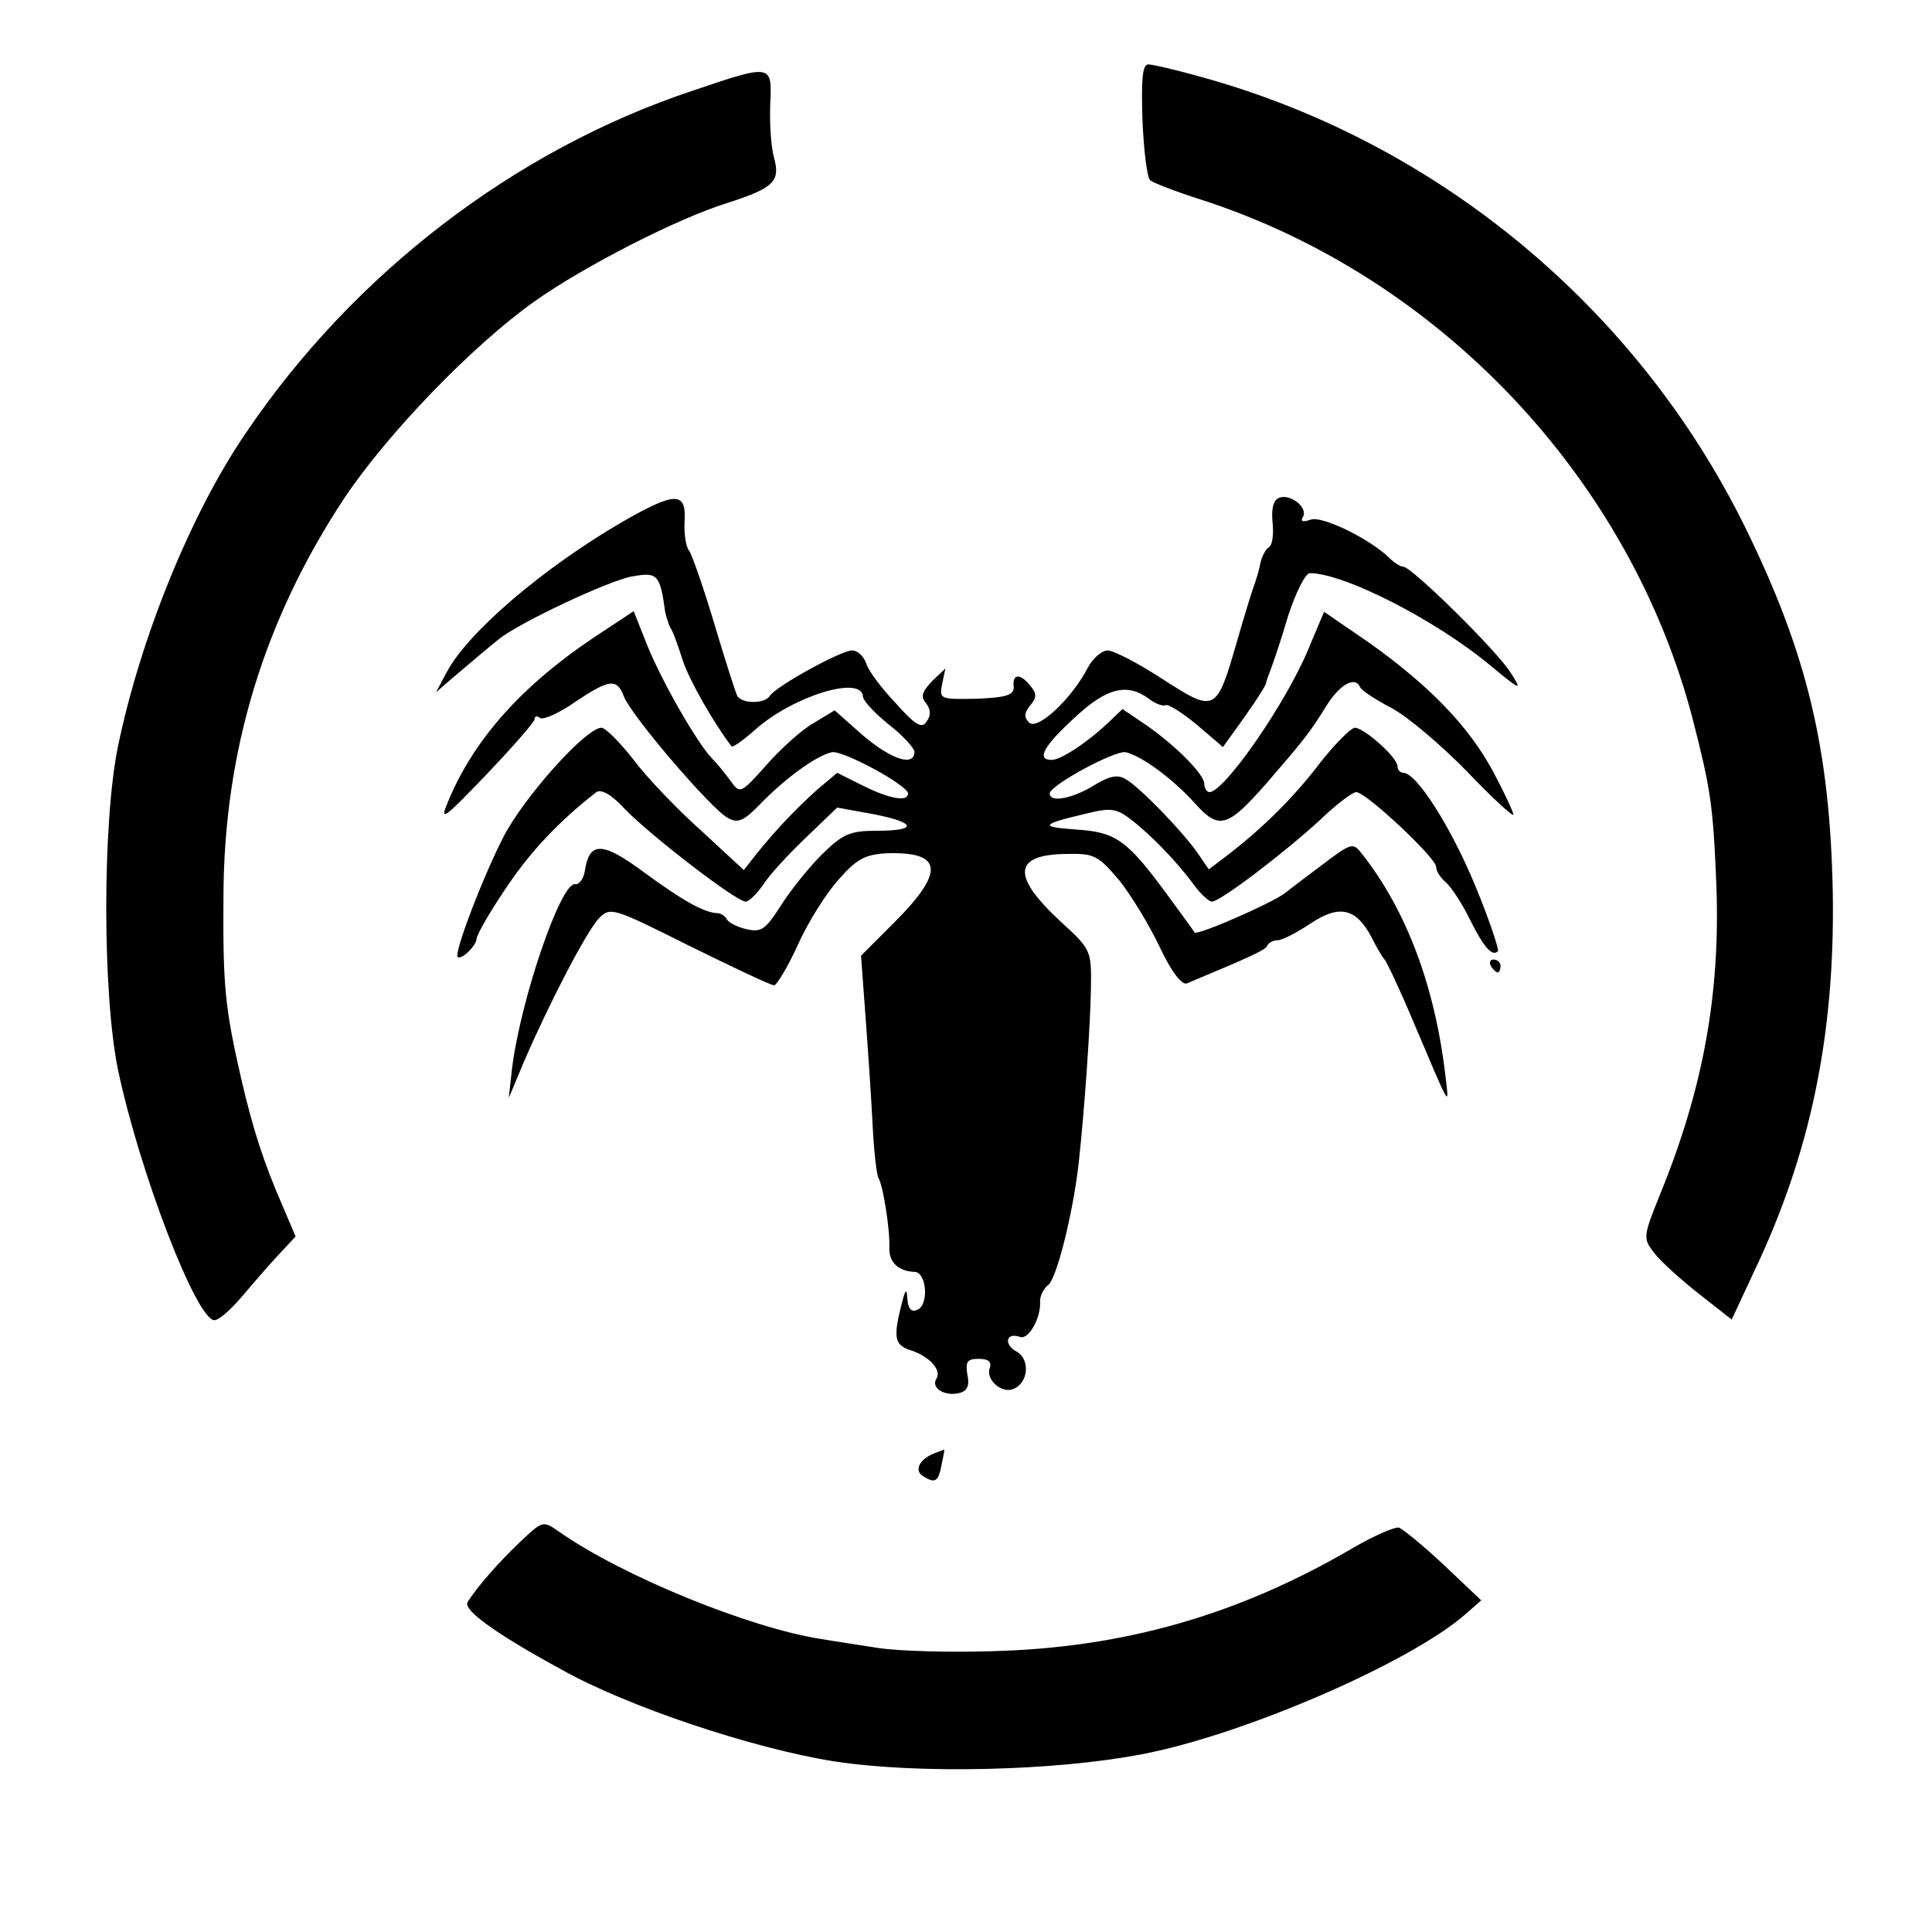
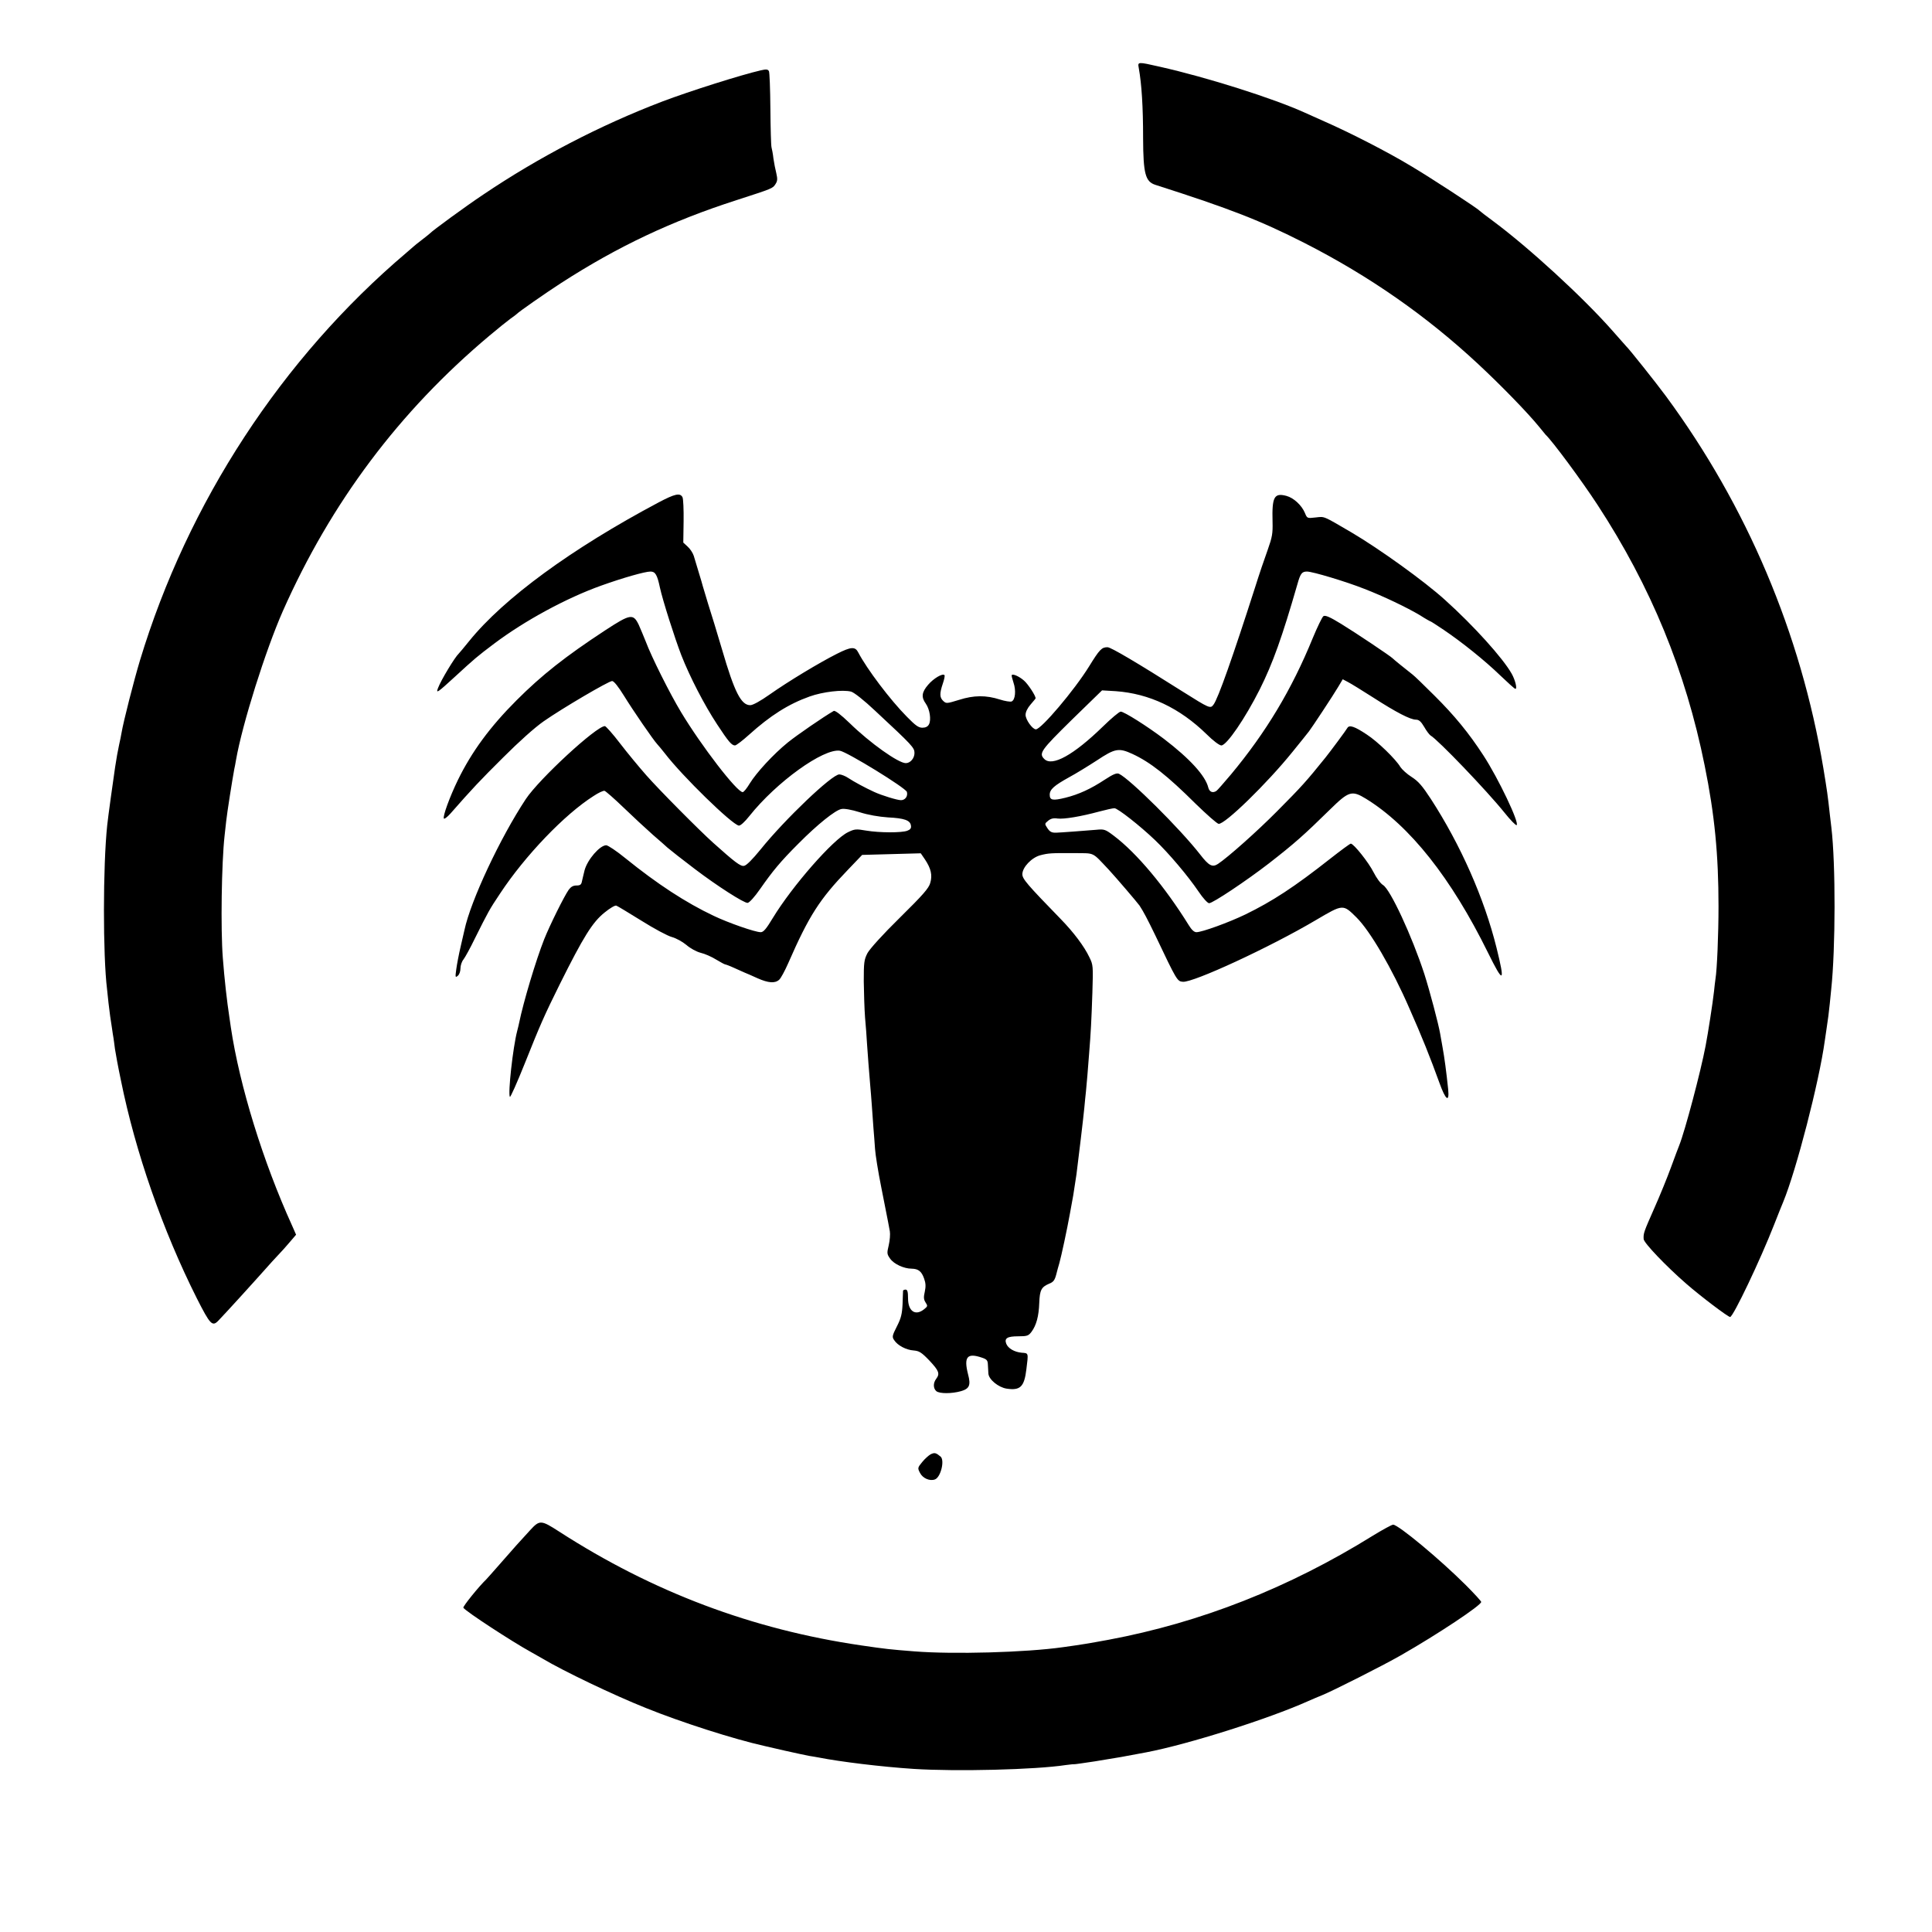
- <svg xmlns="http://www.w3.org/2000/svg" version="1.0" width="300pt" height="300pt" viewBox="0 0 300 300" preserveAspectRatio="xMidYMid meet">
-   <g transform="translate(0,300) scale(0.1,-0.1)" fill="#000000" stroke="none">
-     <path d="M1774 2814 c2 -47 7 -89 12 -94 5 -4 41 -18 79 -30 369 -119 665 -431 763 -805 28 -109 32 -134 37 -255 7 -171 -20 -320 -87 -484 -27 -67 -27 -69 -9 -92 10 -13 41 -41 69 -63 l51 -40 34 73 c88 184 126 367 123 586 -4 227 -40 376 -137 573 -168 340 -477 596 -842 697 -39 11 -77 20 -84 20 -9 0 -11 -23 -9 -86z" />
-     <path d="M1075 2859 c-276 -92 -526 -284 -693 -531 -85 -124 -164 -318 -199 -488 -24 -118 -24 -382 0 -500 33 -158 122 -390 150 -390 7 0 26 17 42 36 17 20 42 49 57 65 l27 29 -20 47 c-30 69 -46 119 -64 196 -26 113 -29 146 -28 287 1 224 63 428 188 617 67 100 199 237 295 305 76 54 222 129 300 153 71 23 82 33 72 70 -5 17 -7 54 -6 83 3 63 3 63 -121 21z" />
-     <path d="M967 2190 c-124 -72 -242 -173 -274 -235 l-16 -30 23 20 c46 39 59 50 74 62 30 25 172 92 208 98 39 7 43 3 51 -56 2 -8 5 -18 8 -24 4 -5 12 -28 19 -50 10 -31 49 -99 76 -134 2 -2 19 10 39 28 59 51 164 83 165 49 1 -7 19 -26 40 -43 21 -16 39 -36 40 -42 0 -24 -35 -13 -80 25 l-44 39 -33 -20 c-18 -10 -51 -40 -73 -65 -40 -45 -41 -45 -56 -24 -8 11 -21 27 -29 35 -22 23 -76 116 -100 175 l-21 53 -62 -41 c-112 -75 -186 -158 -226 -254 -14 -33 -8 -29 59 41 41 43 75 82 75 86 0 5 4 6 9 2 5 -3 30 8 54 25 54 36 65 37 76 8 12 -30 135 -174 161 -188 16 -9 25 -5 52 23 38 39 86 74 110 79 17 3 117 -51 118 -64 0 -14 -30 -8 -70 12 l-40 20 -32 -27 c-32 -29 -63 -61 -95 -101 l-18 -23 -66 61 c-37 33 -84 82 -105 110 -21 27 -44 50 -50 50 -24 0 -121 -108 -153 -171 -30 -59 -70 -162 -71 -183 0 -5 7 -3 15 4 8 7 15 17 15 22 0 6 20 41 45 78 38 57 82 104 141 150 8 5 24 -4 45 -27 40 -41 172 -143 187 -143 5 0 17 12 27 26 9 15 39 47 66 73 l49 47 55 -10 c68 -13 71 -26 7 -26 -43 0 -53 -5 -86 -37 -20 -20 -49 -56 -64 -80 -23 -36 -30 -41 -52 -36 -14 3 -28 10 -31 15 -3 6 -10 10 -15 10 -21 1 -53 19 -112 62 -67 50 -87 50 -94 3 -2 -12 -9 -21 -15 -20 -22 4 -85 -180 -98 -287 l-5 -45 23 55 c41 95 98 204 117 224 18 18 21 17 141 -43 67 -33 126 -61 131 -61 4 0 21 28 37 63 15 34 44 80 63 101 28 32 41 39 74 41 88 3 92 -28 13 -107 l-52 -52 7 -95 c4 -53 9 -128 11 -168 2 -40 6 -76 9 -82 7 -11 18 -79 17 -108 -1 -23 14 -37 39 -38 19 0 23 -52 4 -59 -9 -4 -14 2 -15 17 -1 17 -3 16 -9 -8 -13 -51 -11 -63 12 -71 30 -9 51 -31 42 -45 -9 -14 13 -28 36 -22 12 3 16 12 12 29 -3 20 0 24 18 24 15 0 20 -5 17 -14 -7 -18 18 -40 36 -33 24 9 27 46 6 58 -21 11 -17 31 5 23 13 -5 33 30 31 56 0 8 6 20 13 25 13 11 38 110 47 189 9 82 18 212 19 271 1 59 0 61 -46 103 -78 72 -75 105 8 106 43 1 49 -2 82 -41 19 -24 47 -70 63 -104 18 -38 34 -59 42 -56 98 41 123 52 125 59 2 4 9 8 16 8 7 0 30 12 51 26 45 30 71 24 95 -22 8 -16 17 -31 20 -34 3 -3 23 -45 44 -95 59 -139 56 -134 51 -90 -16 141 -60 260 -130 349 -14 18 -16 18 -62 -17 -27 -20 -53 -40 -58 -44 -21 -16 -136 -66 -140 -61 -1 2 -20 28 -42 58 -63 86 -80 98 -143 102 -57 4 -54 8 18 25 37 9 46 8 70 -11 32 -25 70 -65 96 -100 10 -14 23 -26 28 -26 13 0 115 78 168 127 25 24 50 43 56 43 15 0 124 -102 124 -116 0 -7 7 -17 15 -24 8 -7 25 -32 37 -57 22 -44 35 -59 44 -50 2 2 -13 48 -35 101 -37 90 -91 176 -112 176 -5 0 -9 5 -9 10 0 14 -51 59 -66 60 -6 0 -30 -24 -53 -53 -40 -53 -89 -102 -145 -145 l-29 -22 -15 22 c-21 32 -93 107 -114 118 -12 8 -26 5 -50 -10 -33 -20 -68 -27 -68 -12 1 13 101 67 118 64 25 -6 73 -41 108 -80 37 -41 50 -37 110 31 57 66 67 78 93 120 21 34 45 48 53 30 2 -5 23 -19 48 -32 25 -13 78 -58 118 -99 39 -41 72 -71 72 -67 0 4 -14 34 -31 66 -38 71 -99 134 -193 201 l-70 48 -24 -57 c-35 -85 -131 -223 -154 -223 -4 0 -8 6 -8 13 0 15 -48 63 -96 95 l-31 21 -23 -22 c-33 -31 -73 -57 -87 -57 -24 0 -13 21 35 65 50 47 82 55 116 30 10 -8 22 -12 26 -10 4 2 25 -11 48 -30 l41 -35 33 46 c18 25 33 49 34 53 0 3 4 13 7 21 3 8 16 45 27 83 12 37 27 67 34 67 53 0 196 -73 281 -144 47 -39 49 -39 31 -11 -20 33 -154 165 -167 165 -4 0 -14 6 -21 13 -30 30 -106 67 -123 60 -12 -4 -16 -3 -12 4 9 14 -19 37 -37 30 -9 -4 -12 -17 -10 -38 2 -18 0 -36 -6 -39 -5 -3 -11 -15 -13 -25 -2 -11 -7 -27 -10 -35 -3 -8 -15 -47 -26 -85 -32 -112 -34 -112 -115 -60 -38 25 -77 45 -86 45 -9 0 -23 -12 -31 -27 -24 -47 -78 -98 -91 -85 -8 8 -8 15 2 27 10 12 10 18 0 30 -16 20 -28 19 -26 -1 1 -13 -10 -17 -57 -19 -57 -1 -59 -1 -54 23 l5 24 -21 -20 c-15 -16 -18 -24 -9 -34 7 -9 8 -19 1 -28 -7 -12 -17 -7 -48 28 -22 23 -43 51 -46 62 -4 11 -13 20 -22 20 -17 0 -119 -56 -128 -71 -8 -12 -42 -12 -50 0 -3 6 -19 56 -36 113 -17 57 -35 108 -39 113 -5 6 -8 26 -7 45 3 47 -14 47 -96 0z" />
-     <path d="M2315 1500 c3 -5 8 -10 11 -10 2 0 4 5 4 10 0 6 -5 10 -11 10 -5 0 -7 -4 -4 -10z" />
-     <path d="M1450 743 c-22 -9 -31 -26 -17 -35 19 -12 24 -9 29 17 3 14 5 25 4 24 0 0 -8 -3 -16 -6z" />
-     <path d="M809 607 c-34 -32 -69 -72 -83 -95 -7 -12 44 -49 145 -104 103 -58 298 -123 424 -143 130 -20 343 -15 478 11 158 30 416 142 502 217 l25 22 -58 55 c-32 30 -64 56 -70 58 -7 1 -39 -13 -70 -31 -179 -105 -358 -156 -563 -161 -63 -2 -142 0 -175 5 -32 5 -72 11 -89 14 -111 17 -309 98 -406 166 -26 18 -26 18 -60 -14z" />
+ <svg xmlns="http://www.w3.org/2000/svg" version="1.0" width="1200pt" height="1200pt" viewBox="0 0 1200 1200" preserveAspectRatio="xMidYMid meet">
+   <g transform="translate(0,1200) scale(0.1,-0.1)" fill="#000000" stroke="none">
+     <path d="M7073 11578 c18 -101 27 -239 27 -438 1 -219 14 -268 76 -288 469 -150 652 -222 926 -361 402 -205 757 -452 1079 -752 145 -135 307 -302 378 -389 20 -25 38 -47 41 -50 42 -39 224 -285 322 -435 332 -508 548 -1034 666 -1620 62 -305 86 -554 86 -875 0 -170 -9 -392 -19 -451 -2 -13 -6 -48 -9 -77 -8 -72 -37 -259 -52 -337 -30 -159 -128 -529 -164 -619 -5 -12 -28 -73 -51 -136 -23 -63 -70 -179 -105 -257 -64 -145 -67 -153 -65 -189 1 -24 141 -170 264 -277 93 -81 260 -207 273 -207 19 0 188 355 274 575 24 61 49 124 56 140 81 196 223 745 258 1000 3 22 8 56 11 75 9 60 15 103 20 155 3 28 7 68 9 90 27 252 28 778 1 1005 -2 19 -7 58 -10 85 -12 111 -17 146 -40 285 -140 836 -474 1626 -978 2310 -59 80 -229 294 -247 310 -3 3 -41 46 -84 95 -183 208 -519 516 -741 681 -44 32 -82 62 -85 65 -11 14 -311 210 -430 280 -141 85 -373 204 -530 273 -58 26 -114 51 -125 56 -196 89 -606 219 -899 285 -141 32 -140 32 -133 -7z" />
+     <path d="M4725 11563 c-122 -28 -441 -129 -610 -193 -388 -148 -770 -347 -1114 -579 -111 -74 -317 -225 -331 -241 -3 -3 -25 -21 -50 -40 -25 -19 -47 -37 -50 -40 -3 -3 -23 -20 -45 -39 -774 -656 -1359 -1552 -1656 -2534 -37 -123 -102 -377 -114 -448 -3 -19 -10 -52 -15 -74 -8 -36 -17 -87 -25 -140 -10 -66 -45 -318 -49 -360 -27 -253 -27 -811 -1 -1020 2 -16 6 -55 9 -85 4 -30 8 -66 10 -80 2 -14 7 -47 11 -73 4 -27 8 -56 10 -65 1 -10 6 -39 9 -67 4 -27 20 -115 37 -195 90 -446 260 -933 471 -1353 84 -166 97 -179 135 -139 50 52 212 230 333 366 19 21 42 46 51 55 9 9 35 38 57 64 l41 48 -25 57 c-180 396 -326 868 -380 1230 -3 20 -7 48 -9 62 -16 105 -31 239 -41 370 -14 179 -8 591 11 760 2 19 7 60 10 90 5 49 38 258 50 322 3 13 8 39 11 58 39 223 183 680 291 925 299 674 723 1240 1283 1710 52 44 111 91 130 105 19 13 37 27 40 30 10 12 179 130 275 192 353 228 689 386 1090 515 225 73 224 72 242 100 12 19 13 31 5 66 -6 23 -14 65 -18 92 -3 28 -9 59 -12 70 -3 11 -6 119 -7 240 -1 122 -5 226 -9 233 -7 12 -16 13 -51 5z" />
+     <path d="M4090 8879 c-540 -287 -961 -595 -1176 -861 -32 -40 -62 -75 -65 -78 -23 -21 -110 -164 -129 -215 -13 -35 -2 -27 106 72 124 114 137 125 243 205 190 143 450 284 666 361 134 48 271 87 305 87 30 0 42 -19 59 -100 17 -78 91 -311 133 -420 53 -135 143 -309 222 -429 69 -105 90 -131 111 -131 8 0 47 30 87 66 132 119 245 191 377 238 81 29 206 44 258 30 19 -6 78 -52 149 -119 232 -216 244 -229 244 -262 0 -33 -26 -63 -54 -63 -46 0 -222 125 -348 248 -57 55 -92 81 -100 76 -61 -35 -227 -149 -284 -195 -90 -73 -195 -187 -237 -255 -18 -30 -37 -54 -44 -54 -35 -1 -256 286 -383 497 -70 116 -184 344 -219 438 -13 33 -33 80 -44 105 -34 70 -52 67 -208 -35 -247 -162 -394 -278 -550 -434 -166 -166 -279 -320 -365 -496 -51 -105 -95 -226 -87 -239 3 -5 21 9 40 30 136 155 185 207 328 349 98 98 196 186 252 225 116 81 402 249 425 250 11 0 38 -34 74 -92 56 -91 181 -273 206 -300 7 -7 29 -34 48 -58 109 -142 416 -441 459 -448 10 -1 36 22 66 60 168 211 460 421 562 405 46 -8 409 -231 416 -256 7 -27 -11 -51 -37 -51 -23 0 -118 29 -166 51 -57 26 -127 64 -160 86 -19 13 -45 23 -57 23 -46 0 -339 -280 -488 -465 -53 -65 -89 -101 -104 -103 -22 -4 -58 24 -191 143 -87 78 -338 331 -416 420 -44 50 -117 138 -163 198 -45 59 -88 107 -94 107 -53 0 -408 -328 -491 -453 -160 -242 -343 -633 -381 -813 -2 -10 -13 -57 -24 -104 -11 -47 -23 -110 -27 -140 -7 -50 -6 -54 9 -41 10 7 17 28 17 46 0 18 8 43 19 56 10 13 42 71 70 129 83 166 90 180 157 280 155 235 401 492 581 606 30 20 60 34 68 32 7 -2 60 -48 117 -103 57 -55 139 -131 183 -170 44 -38 85 -74 91 -80 15 -13 96 -77 169 -132 138 -105 308 -214 329 -211 11 2 43 37 77 86 79 113 126 170 239 283 117 118 228 207 266 214 18 4 63 -4 114 -20 53 -17 119 -28 175 -32 102 -5 139 -18 143 -51 3 -16 -4 -25 -23 -32 -35 -13 -170 -13 -255 1 -63 11 -72 10 -113 -10 -93 -45 -346 -334 -467 -533 -41 -68 -58 -88 -75 -88 -35 0 -201 58 -293 102 -173 82 -349 197 -547 357 -55 45 -109 81 -120 81 -40 -1 -116 -89 -134 -155 -5 -22 -13 -52 -16 -67 -4 -23 -11 -28 -35 -28 -20 0 -34 -8 -48 -27 -29 -42 -116 -217 -152 -307 -52 -132 -129 -389 -156 -521 -1 -5 -6 -28 -12 -50 -26 -100 -58 -387 -45 -408 3 -5 45 89 93 209 96 241 121 297 216 489 148 297 204 387 279 447 33 27 65 46 73 43 7 -2 77 -45 155 -93 78 -49 163 -95 190 -102 26 -7 66 -29 90 -49 24 -21 62 -42 89 -49 26 -6 69 -25 96 -42 27 -16 52 -30 56 -30 3 0 28 -9 54 -21 26 -12 56 -25 67 -30 11 -4 47 -20 80 -35 68 -30 109 -33 135 -9 10 9 35 55 56 103 129 295 195 397 370 579 l89 93 182 5 182 5 26 -38 c38 -57 47 -98 33 -146 -9 -33 -45 -74 -189 -216 -108 -106 -186 -193 -201 -220 -21 -41 -23 -58 -23 -175 1 -71 4 -173 8 -225 5 -52 10 -124 12 -160 5 -74 13 -179 20 -260 3 -30 7 -86 10 -125 3 -38 7 -101 10 -140 3 -38 8 -97 10 -131 2 -33 19 -141 39 -240 47 -237 46 -234 53 -272 3 -18 0 -57 -7 -87 -12 -49 -11 -55 9 -83 23 -33 85 -62 134 -62 41 -1 61 -16 77 -62 10 -28 11 -48 4 -81 -8 -35 -7 -48 5 -67 14 -21 13 -24 -8 -41 -55 -45 -101 -14 -101 67 0 41 -4 54 -15 54 -8 0 -15 -3 -16 -7 0 -5 -2 -42 -3 -83 -3 -61 -9 -87 -35 -138 -30 -59 -31 -66 -17 -86 21 -33 75 -61 121 -64 34 -3 48 -11 98 -63 59 -63 66 -81 42 -113 -20 -26 -19 -60 1 -77 20 -16 95 -16 152 0 53 15 63 37 45 104 -28 110 -6 136 87 104 30 -10 35 -17 36 -44 1 -18 2 -42 3 -54 2 -37 62 -86 113 -94 85 -13 110 11 123 120 13 104 14 100 -29 103 -45 4 -85 27 -96 56 -13 34 7 46 74 46 56 0 64 3 83 28 30 41 45 96 48 179 3 81 13 99 62 120 26 10 34 22 43 55 6 24 15 57 20 73 12 43 47 204 66 310 9 50 18 99 20 110 4 23 14 88 20 130 12 94 44 359 49 415 3 36 8 81 10 100 2 19 6 64 9 100 3 36 8 99 11 140 10 124 14 196 20 375 5 165 5 172 -19 220 -31 66 -98 155 -177 236 -210 216 -239 250 -239 279 0 43 58 104 112 118 50 13 67 14 215 13 125 -1 104 9 209 -102 48 -52 177 -203 192 -224 25 -38 49 -84 98 -185 134 -282 136 -285 171 -288 64 -6 542 215 826 383 170 100 168 100 252 17 85 -84 221 -317 328 -563 79 -178 130 -306 188 -466 38 -106 62 -124 54 -40 -12 114 -23 196 -35 262 -5 28 -12 66 -15 85 -11 63 -64 263 -98 370 -77 236 -212 527 -257 553 -16 10 -40 43 -59 80 -30 60 -123 177 -141 177 -5 0 -62 -42 -127 -93 -226 -178 -360 -265 -528 -347 -104 -50 -269 -110 -304 -110 -14 0 -30 15 -47 43 -149 240 -324 449 -466 556 -53 40 -59 42 -110 37 -44 -4 -232 -18 -248 -18 -28 -1 -40 6 -55 29 -17 26 -17 27 5 45 17 14 34 18 59 14 39 -5 143 12 261 44 41 11 82 20 92 20 20 0 159 -109 252 -198 86 -82 205 -223 270 -319 28 -42 57 -73 66 -73 23 0 231 139 371 247 158 123 216 174 381 336 116 114 135 119 222 66 273 -168 530 -493 758 -956 97 -197 108 -190 53 31 -76 306 -222 637 -408 924 -53 81 -77 109 -119 136 -29 18 -60 47 -70 62 -28 48 -141 158 -209 202 -75 50 -108 61 -120 41 -6 -12 -107 -148 -136 -184 -121 -150 -146 -178 -303 -336 -122 -123 -303 -284 -365 -325 -35 -23 -57 -11 -111 59 -124 159 -436 469 -504 501 -14 6 -35 -2 -87 -36 -88 -58 -162 -92 -246 -113 -78 -19 -97 -16 -97 19 0 33 28 57 120 108 41 22 119 70 173 105 113 75 136 79 221 40 110 -51 215 -133 393 -310 68 -66 131 -122 142 -124 38 -5 300 250 459 447 51 63 97 120 102 127 16 20 154 229 182 277 l28 47 32 -17 c18 -9 89 -53 158 -97 143 -92 230 -137 265 -137 18 0 31 -11 51 -45 14 -25 32 -48 39 -53 45 -25 350 -343 460 -480 36 -45 70 -80 75 -77 19 12 -113 290 -207 434 -89 137 -179 247 -304 371 -63 63 -124 122 -135 130 -46 36 -119 95 -124 101 -12 13 -233 161 -320 214 -70 43 -98 55 -110 48 -8 -6 -38 -68 -67 -138 -130 -318 -289 -583 -507 -845 -44 -52 -84 -98 -90 -102 -23 -16 -44 -7 -51 20 -18 74 -115 180 -276 303 -103 78 -247 169 -268 169 -9 0 -59 -42 -111 -93 -181 -176 -315 -251 -364 -201 -35 35 -21 54 171 243 l188 183 85 -5 c208 -15 397 -104 565 -268 40 -40 79 -69 91 -69 33 0 148 168 239 349 81 162 139 325 233 651 19 68 28 80 60 80 35 0 244 -63 355 -107 122 -47 267 -117 346 -164 34 -22 65 -39 67 -39 2 0 38 -23 81 -52 114 -77 256 -191 351 -283 46 -44 88 -82 93 -83 15 -6 1 54 -22 94 -54 96 -236 298 -414 458 -129 117 -408 317 -579 418 -183 107 -167 100 -224 94 -53 -6 -53 -6 -67 28 -20 48 -70 94 -115 106 -76 20 -90 -6 -86 -160 2 -74 -2 -96 -30 -175 -18 -49 -54 -155 -79 -235 -136 -424 -230 -692 -258 -727 -19 -26 -25 -23 -192 82 -283 179 -445 275 -466 275 -36 0 -49 -13 -115 -120 -91 -147 -297 -390 -330 -390 -21 0 -64 60 -64 90 0 18 12 42 31 64 16 19 31 36 31 38 4 12 -47 90 -72 111 -30 26 -68 43 -76 34 -2 -2 3 -23 11 -47 17 -49 11 -108 -12 -117 -8 -3 -41 2 -72 12 -87 28 -163 27 -254 -2 -75 -23 -80 -24 -98 -7 -23 21 -24 46 -3 108 9 26 14 50 10 53 -12 12 -68 -21 -101 -60 -40 -46 -44 -77 -15 -117 25 -35 35 -101 20 -129 -7 -14 -21 -21 -41 -21 -24 0 -43 14 -96 68 -104 105 -248 296 -302 399 -19 38 -44 37 -133 -8 -111 -56 -303 -172 -418 -253 -58 -41 -104 -66 -120 -66 -57 0 -98 81 -175 345 -31 105 -70 233 -87 285 -16 52 -31 102 -33 110 -2 8 -13 47 -25 85 -12 39 -26 85 -31 103 -6 18 -23 44 -38 57 l-27 25 2 132 c1 73 -2 141 -7 150 -15 28 -47 21 -149 -33z" />
+     <path d="M5780 2967 c-12 -7 -36 -28 -52 -48 -29 -35 -29 -38 -14 -67 17 -34 61 -53 93 -41 36 13 62 119 35 142 -29 24 -37 26 -62 14z" />
+     <path d="M3293 2496 c-63 -68 -103 -113 -193 -216 -41 -47 -77 -87 -80 -90 -45 -43 -147 -169 -142 -176 15 -23 305 -212 418 -274 21 -12 55 -31 74 -42 131 -78 438 -225 640 -306 220 -89 547 -194 740 -237 8 -2 65 -15 126 -29 62 -14 128 -28 149 -32 21 -3 47 -8 59 -10 137 -27 392 -58 591 -71 266 -17 756 -5 945 24 25 3 48 6 51 5 4 -1 62 8 130 18 143 23 183 30 319 56 261 50 757 207 1005 318 28 12 66 29 85 36 67 27 376 183 490 248 231 132 500 311 500 332 0 5 -43 52 -95 104 -160 160 -420 376 -452 376 -8 0 -65 -31 -127 -69 -522 -324 -1069 -539 -1641 -646 -132 -24 -154 -28 -283 -46 -233 -33 -683 -45 -922 -26 -153 12 -180 15 -330 37 -678 99 -1296 332 -1877 707 -113 73 -121 73 -180 9z" />
  </g>
</svg>
